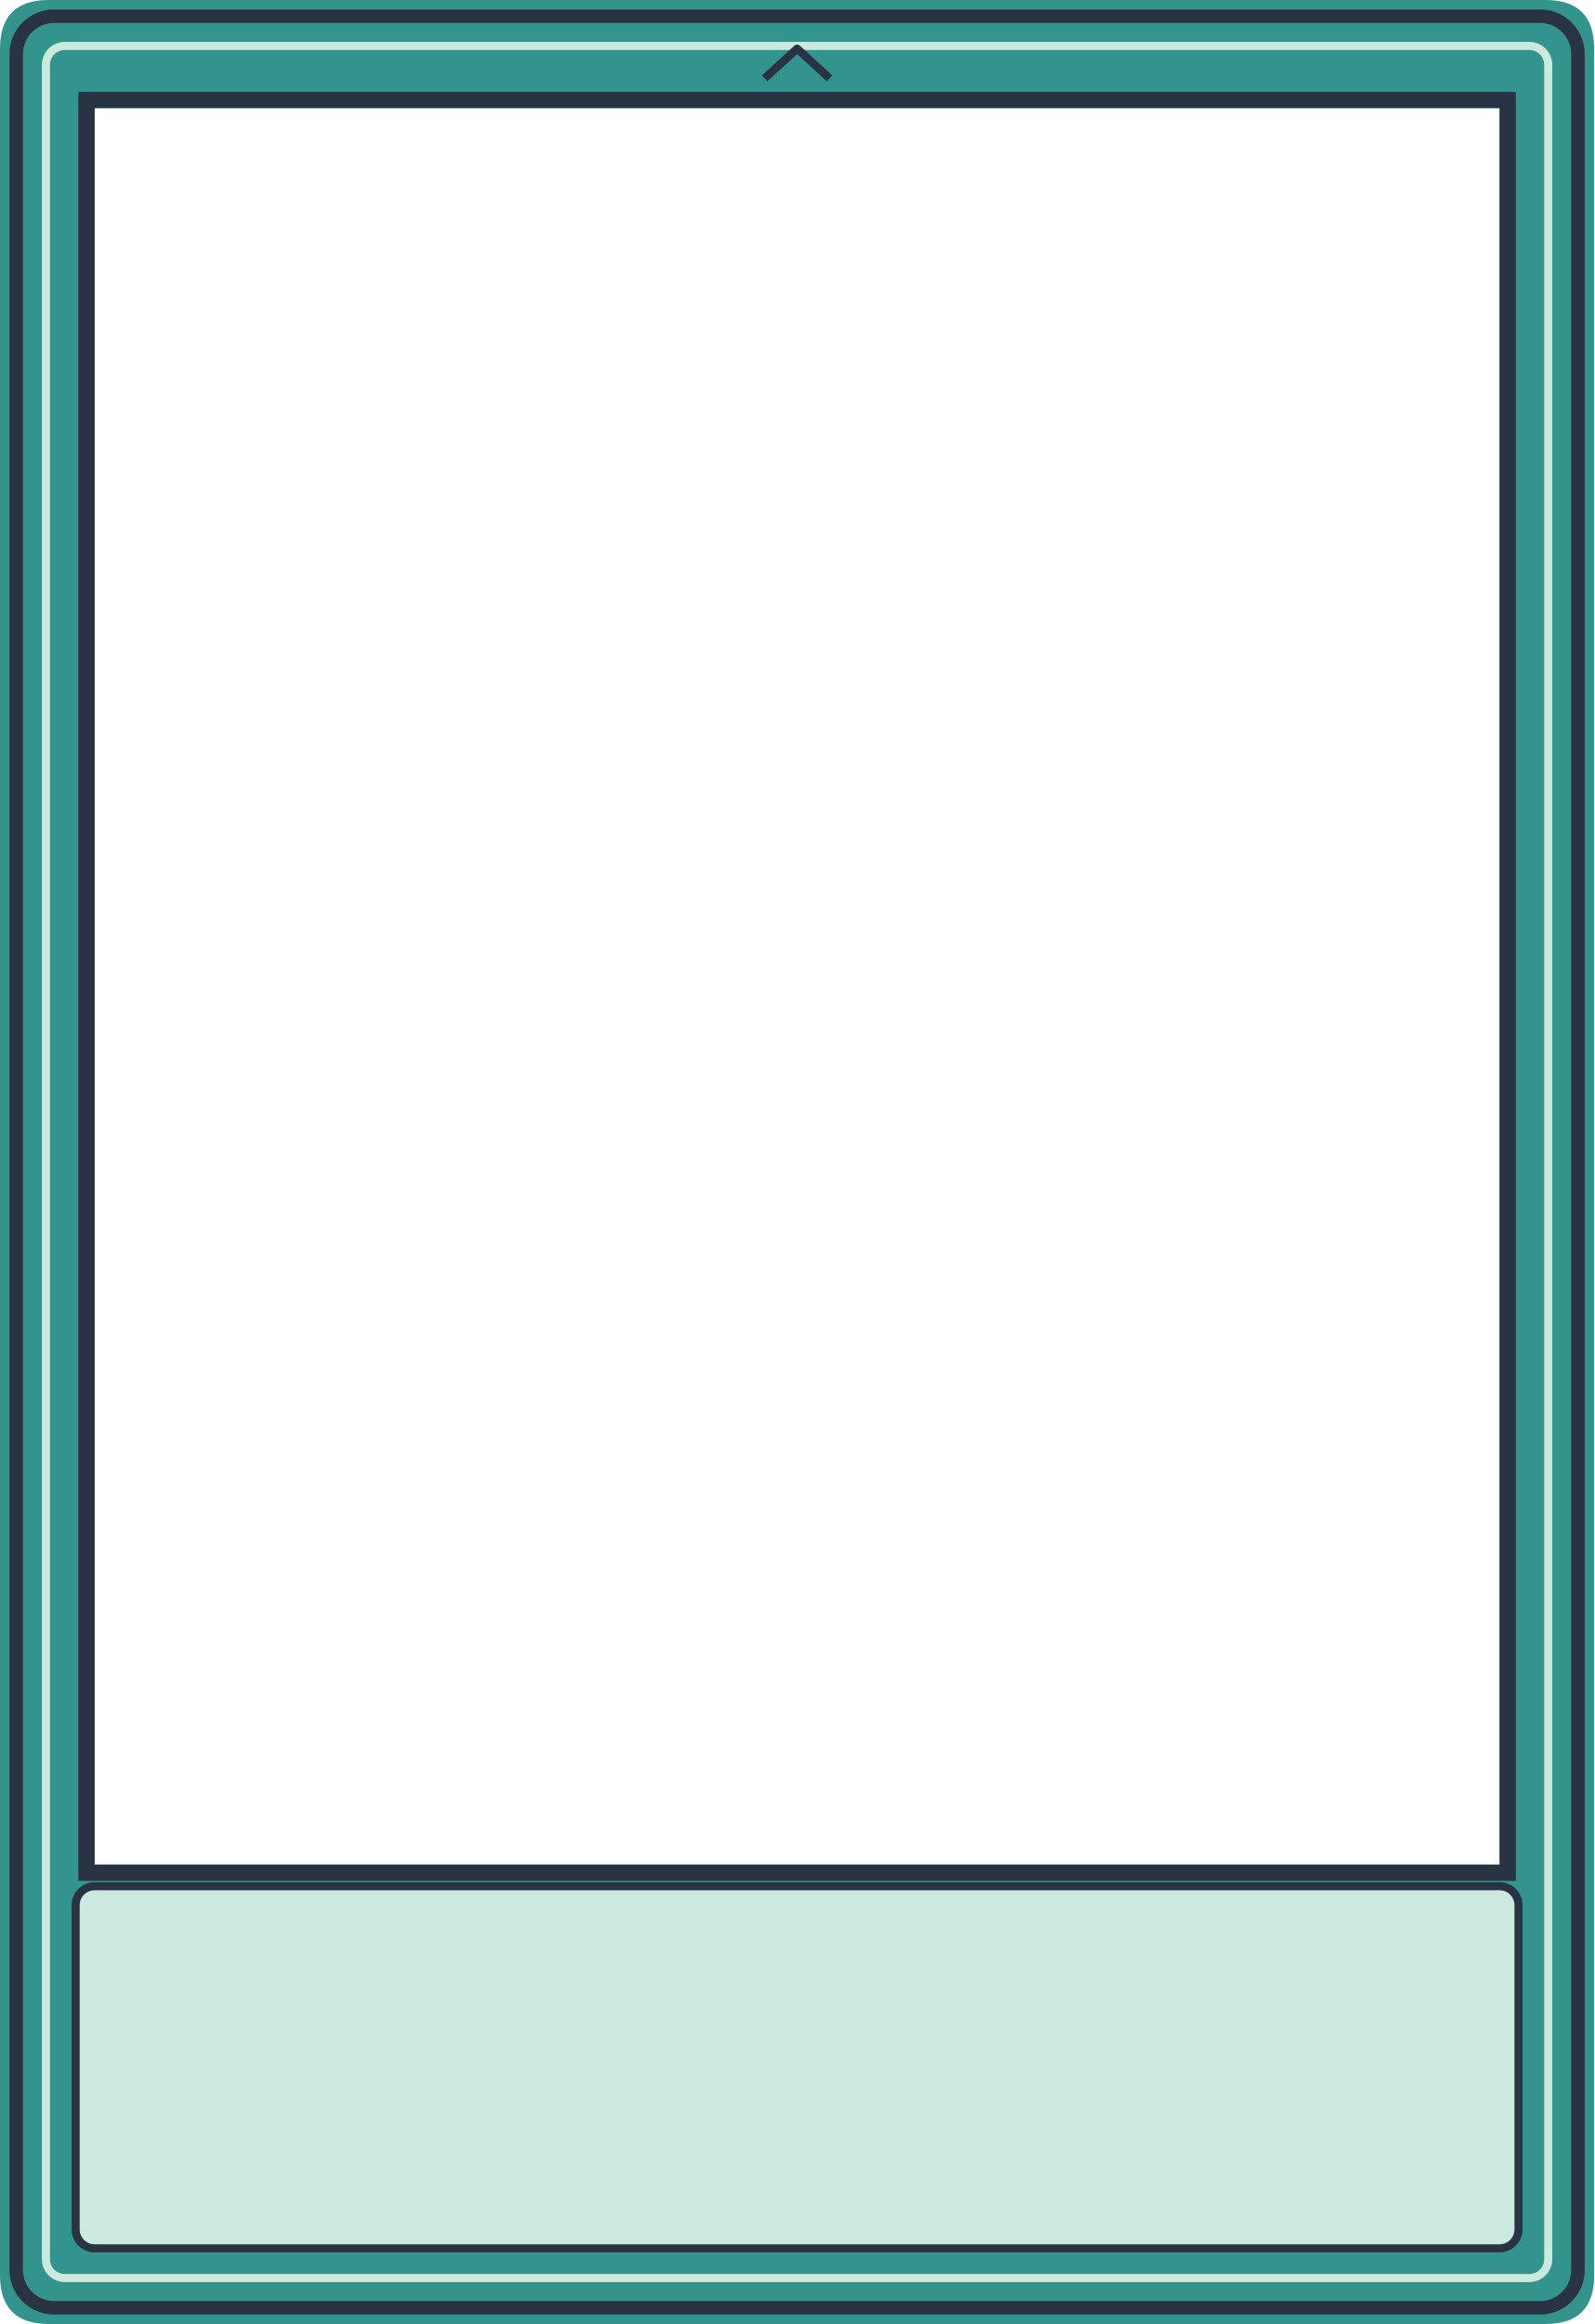
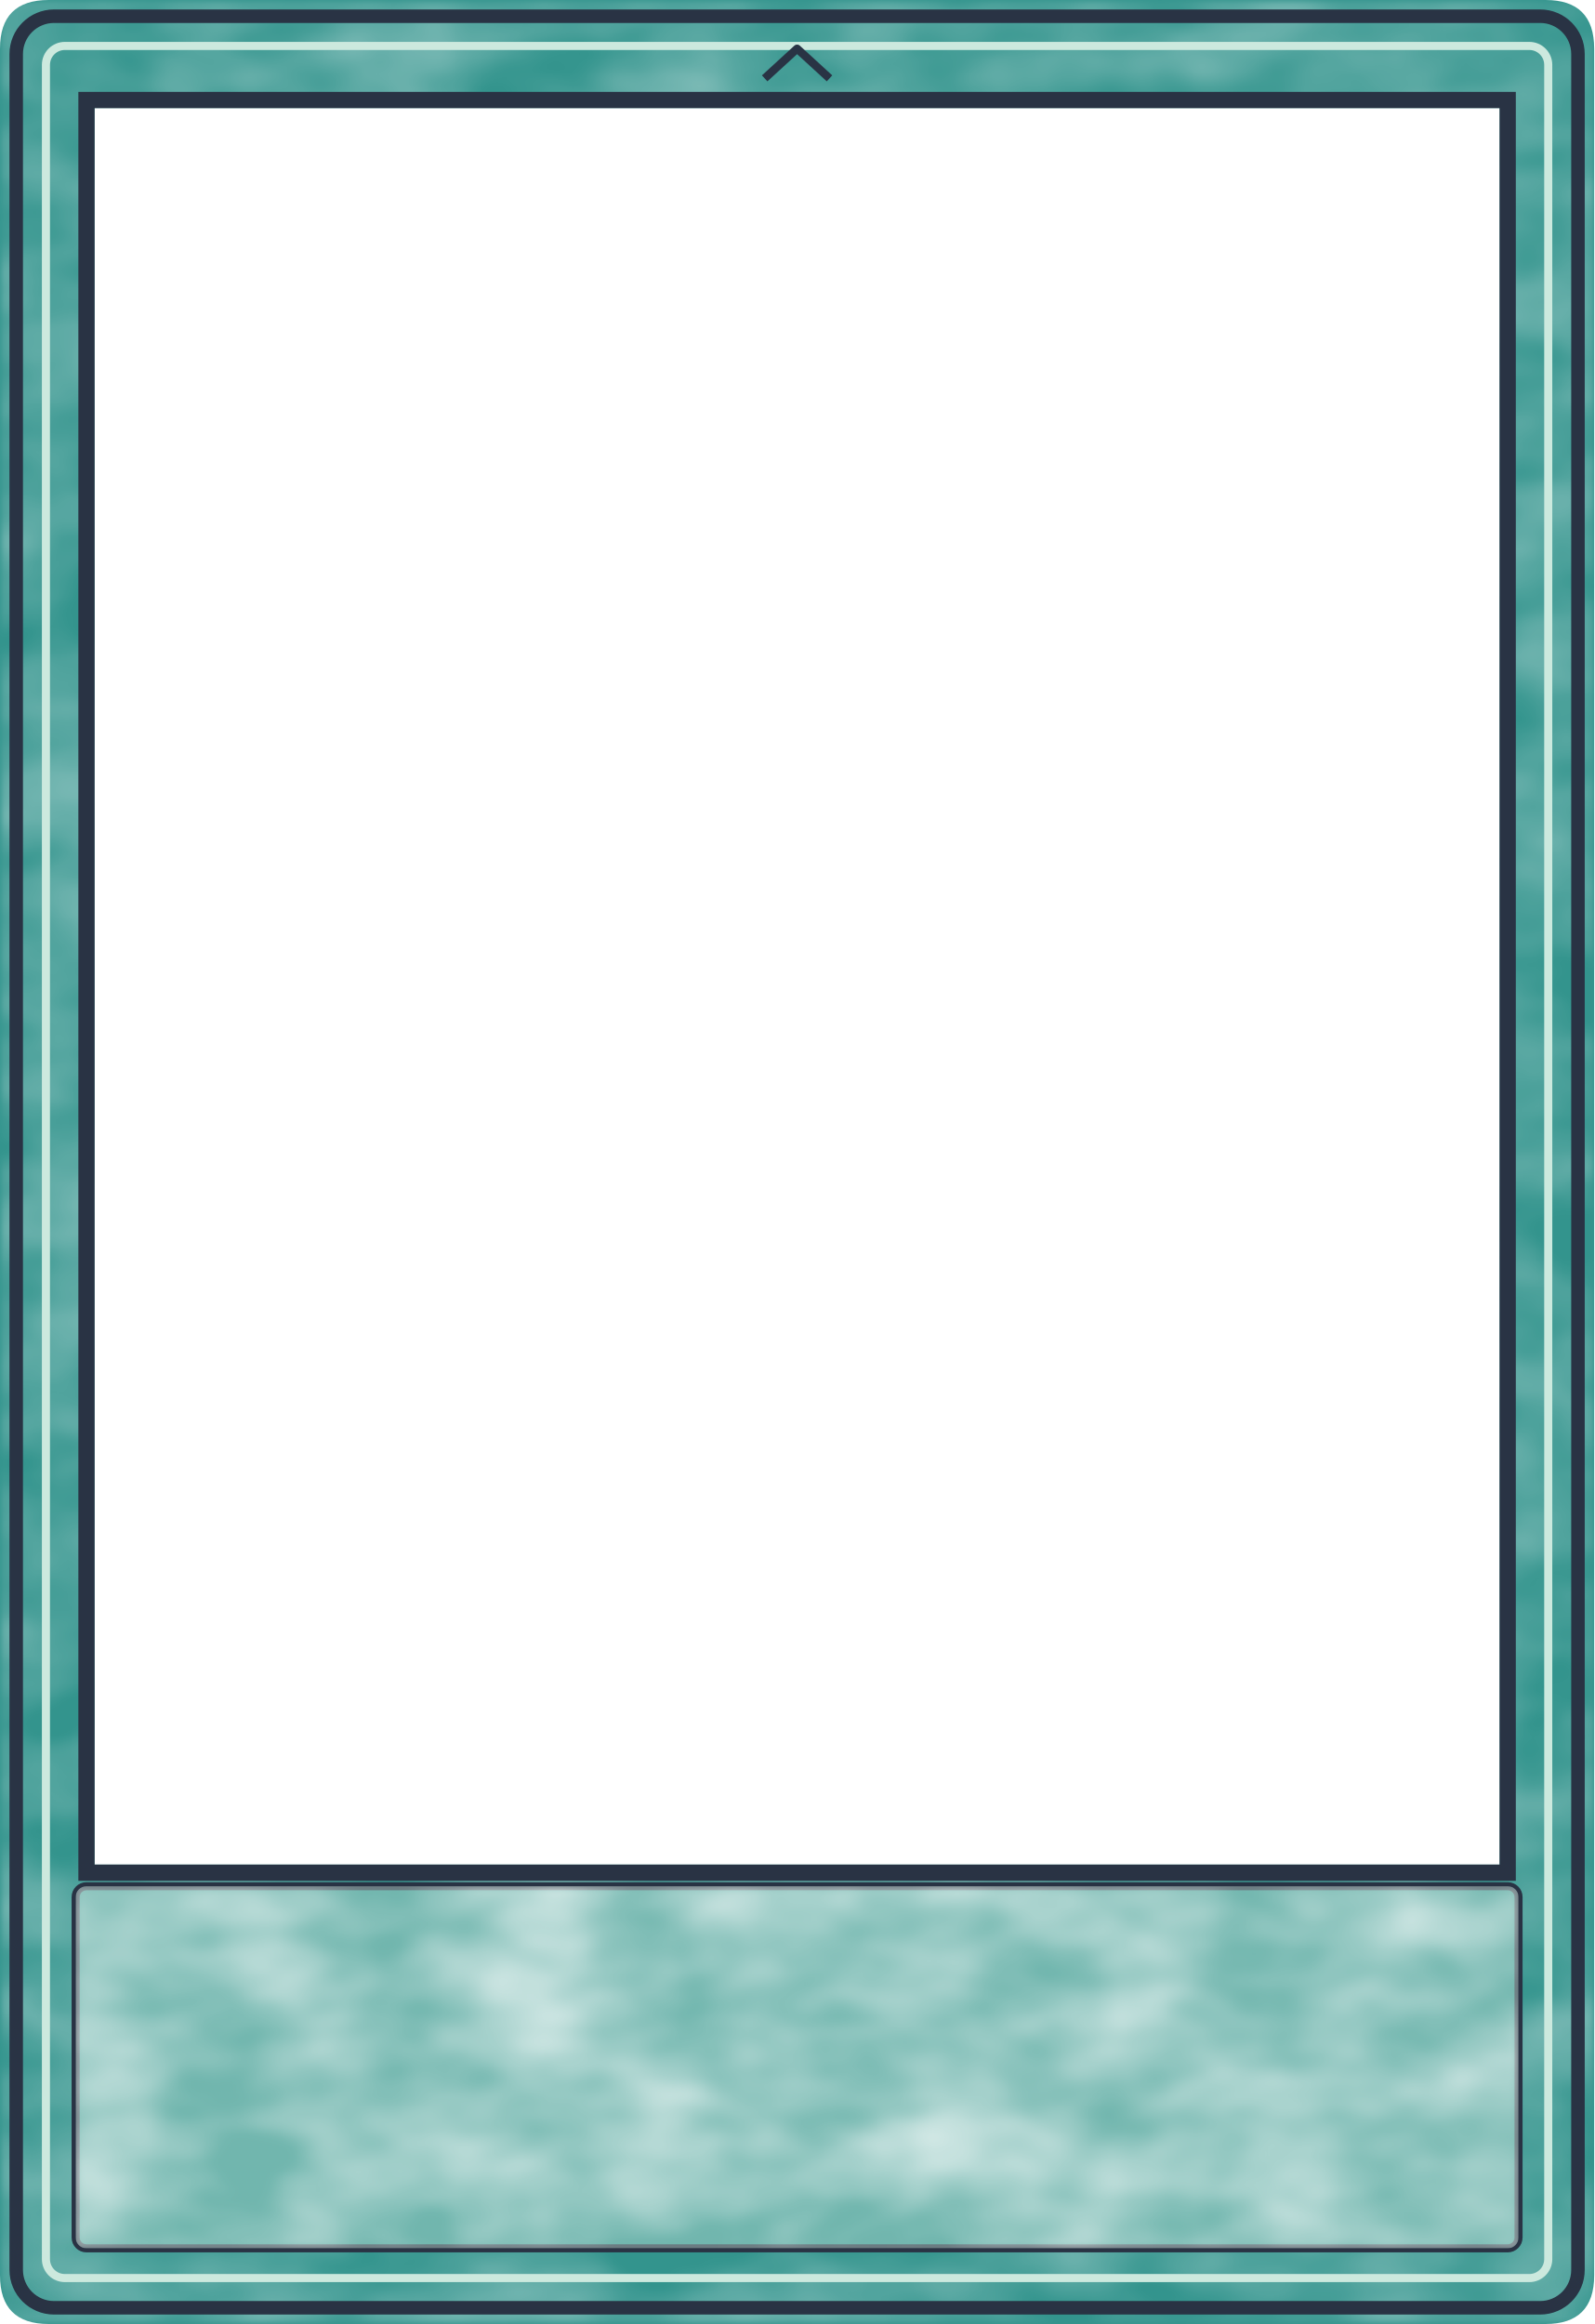
<svg xmlns="http://www.w3.org/2000/svg" width="590" height="860" viewBox="0 0 590 860">
  <g id="frame-base">
    <path fill="#33948d" fill-rule="evenodd" d="M18 0 H572 Q590 0 590 18 V842 Q590 860 572 860 H18 Q0 860 0 842 V18 Q0 0 18 0 Z M35 40 V690 H555 V40 Z" />
+   </g>
+   <g id="cloud-texture">
+     <defs>
+       <filter id="clouds" x="0" y="0" width="100%" height="100%">
+         <feTurbulence type="fractalNoise" baseFrequency=".018 .032" numOctaves="3" seed="19" />
+         <feColorMatrix type="matrix" values="0 0 0 0 1  0 0 0 0 1  0 0 0 0 1  1.3 0 0 0 -.35" />
+         <feGaussianBlur stdDeviation="1.4" />
+       </filter>
+       <clipPath id="band-clip">
+         <rect x="28" y="698" width="534" height="134" rx="4" />
+       </clipPath>
+       <clipPath id="frame-clip">
+         <path clip-rule="evenodd" d="M0 0 H590 V860 H0 Z M35 40 V690 H555 V40 Z" />
+       </clipPath>
+     </defs>
+     <g clip-path="url(#frame-clip)" opacity=".48">
+       <rect width="590" height="860" filter="url(#clouds)" />
+     </g>
  </g>
  <g id="border">
    <rect x="6" y="6" width="578" height="848" rx="14" fill="none" stroke="#293344" stroke-width="5" />
    <rect x="17" y="17" width="556" height="826" rx="7" fill="none" stroke="#cce9de" stroke-width="3" />
    <rect x="32" y="37" width="526" height="656" fill="none" stroke="#293344" stroke-width="6" />
  </g>
  <g id="information-band">
-     <rect x="28" y="698" width="534" height="134" rx="7" fill="#cce9de" stroke="#293344" stroke-width="3" />
+     <rect x="28" y="698" width="534" height="134" rx="4" fill="#33948d" stroke="#293344" stroke-width="3" />
+     <g clip-path="url(#band-clip)">
+       <rect x="28" y="698" width="534" height="134" fill="#cce9de" opacity=".40" />
+       <rect x="28" y="698" width="534" height="134" filter="url(#clouds)" opacity=".85" />
+     </g>
  </g>
  <g id="type-signature">
    <path d="M-12 5 L0 -6 L12 5" transform="translate(295 24)" fill="none" stroke="#293344" stroke-width="3" stroke-linejoin="round" />
  </g>
</svg>
